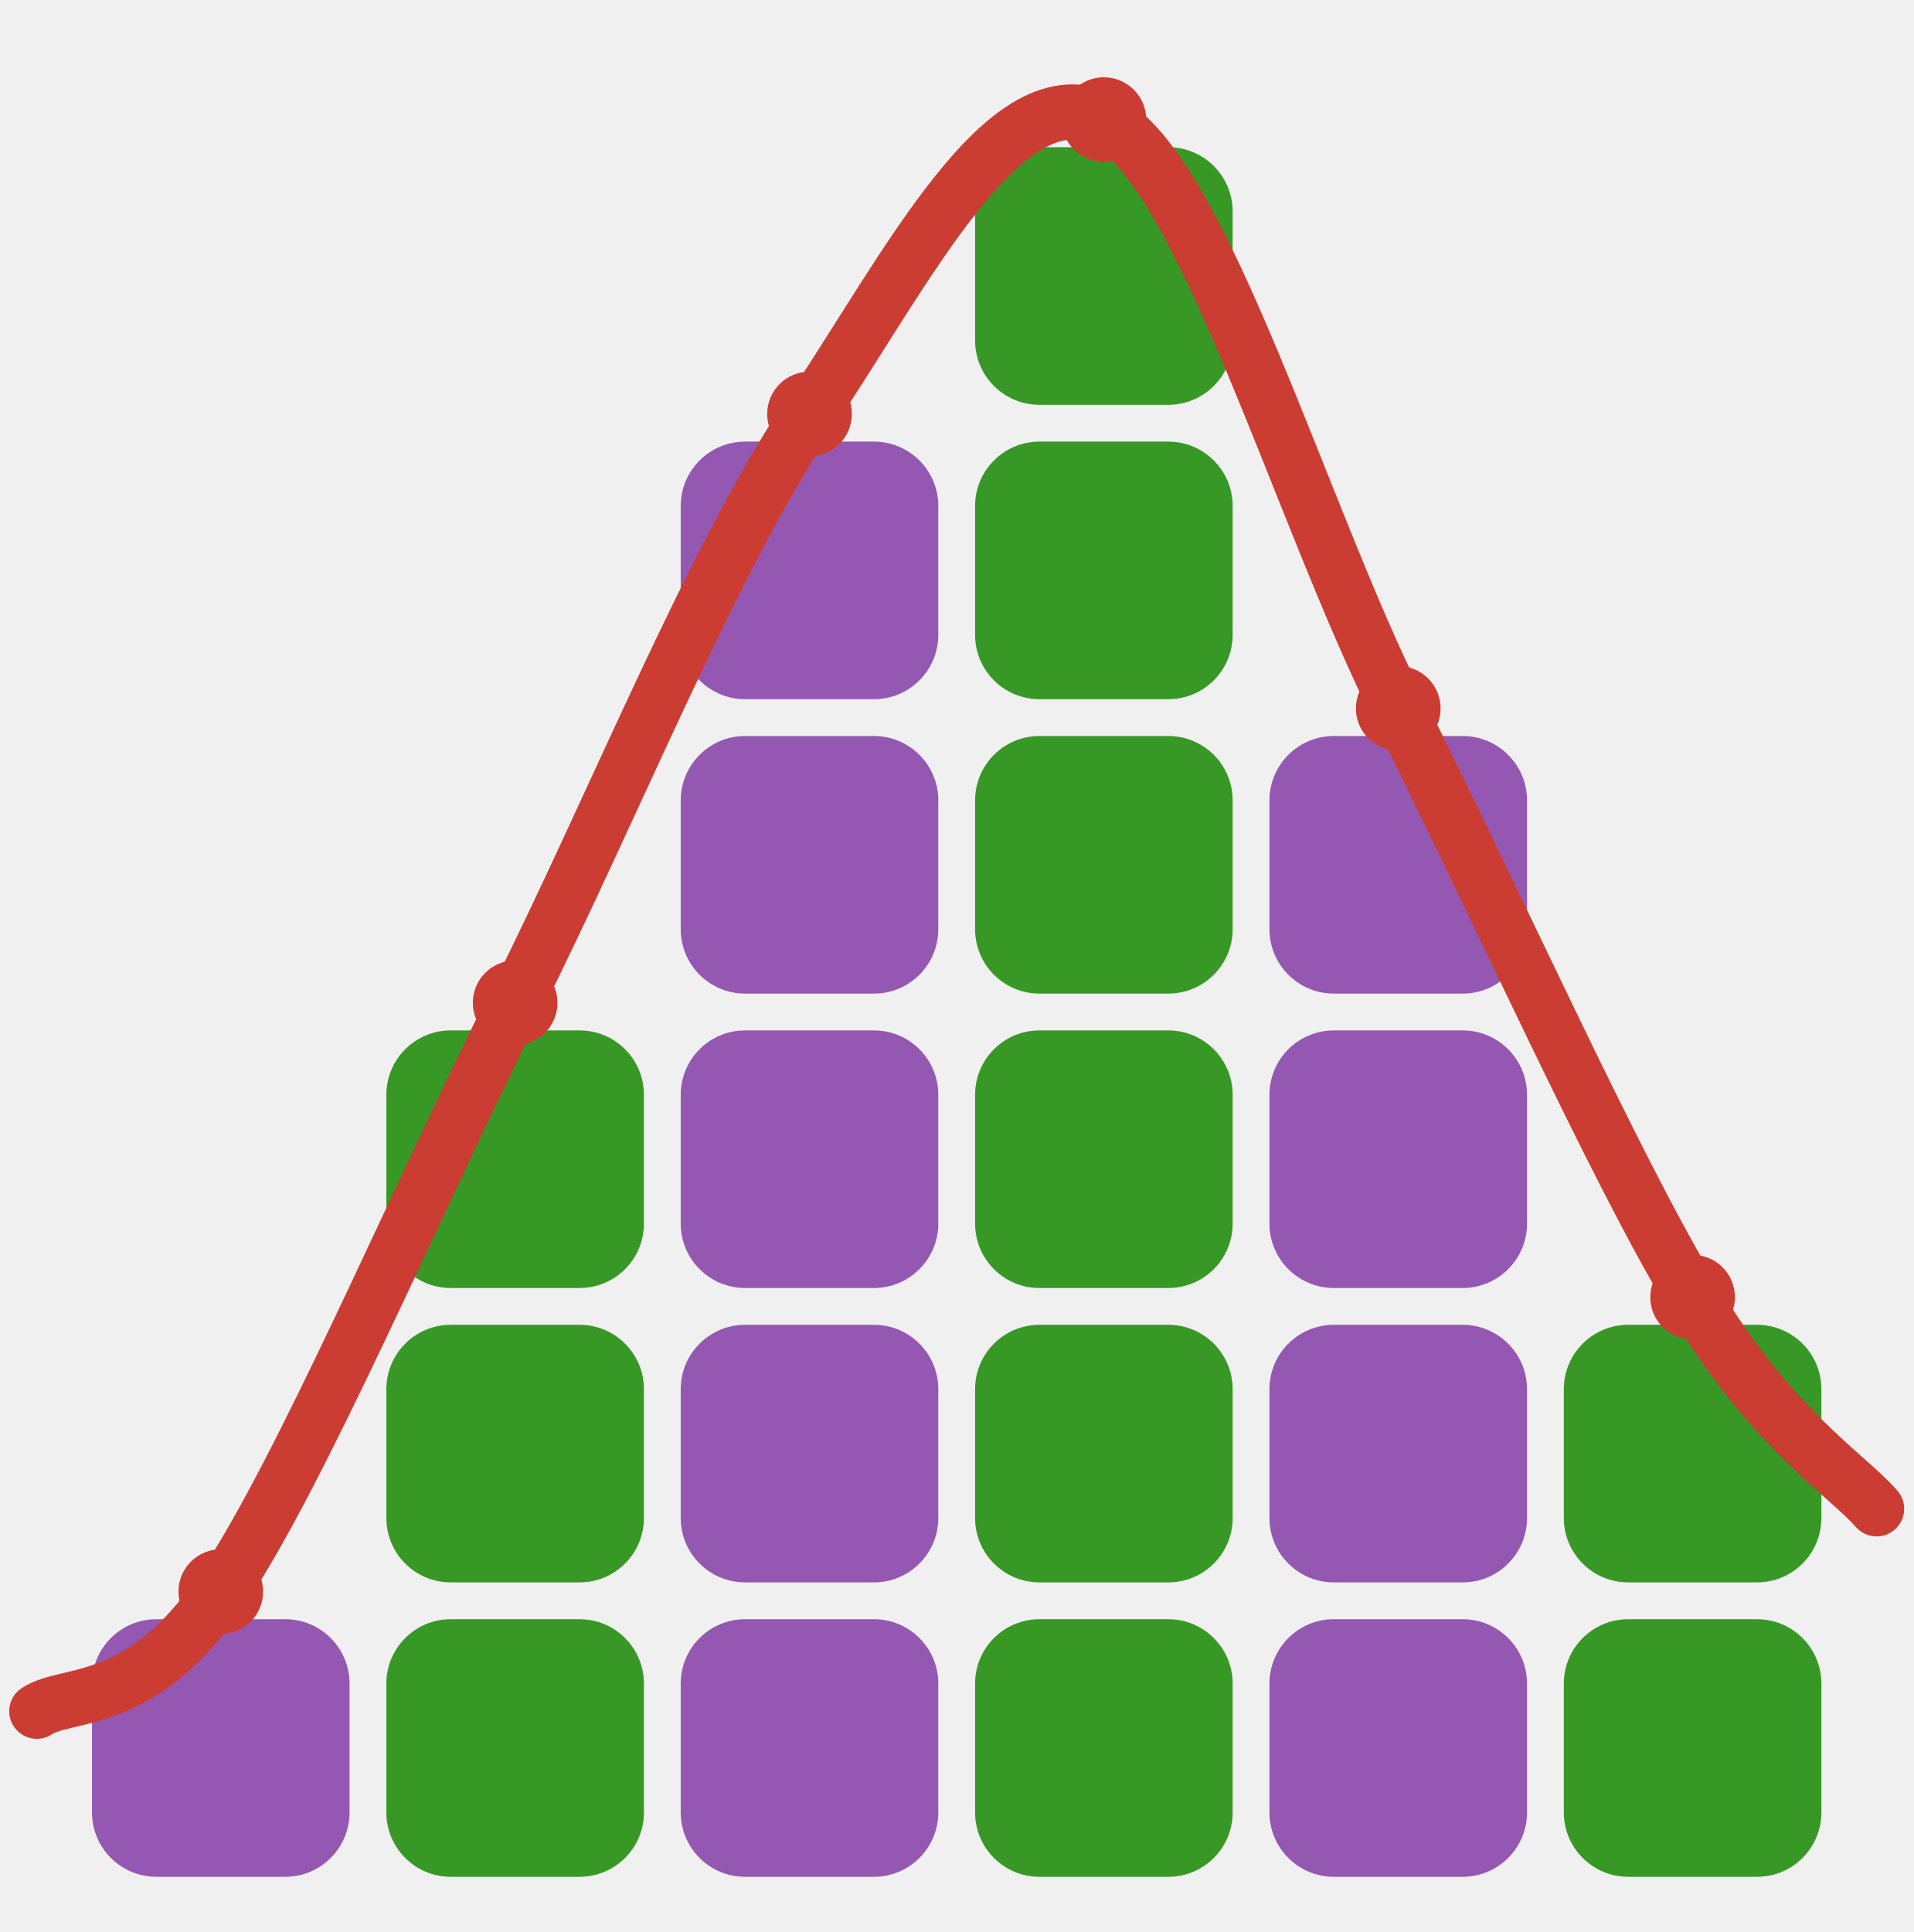
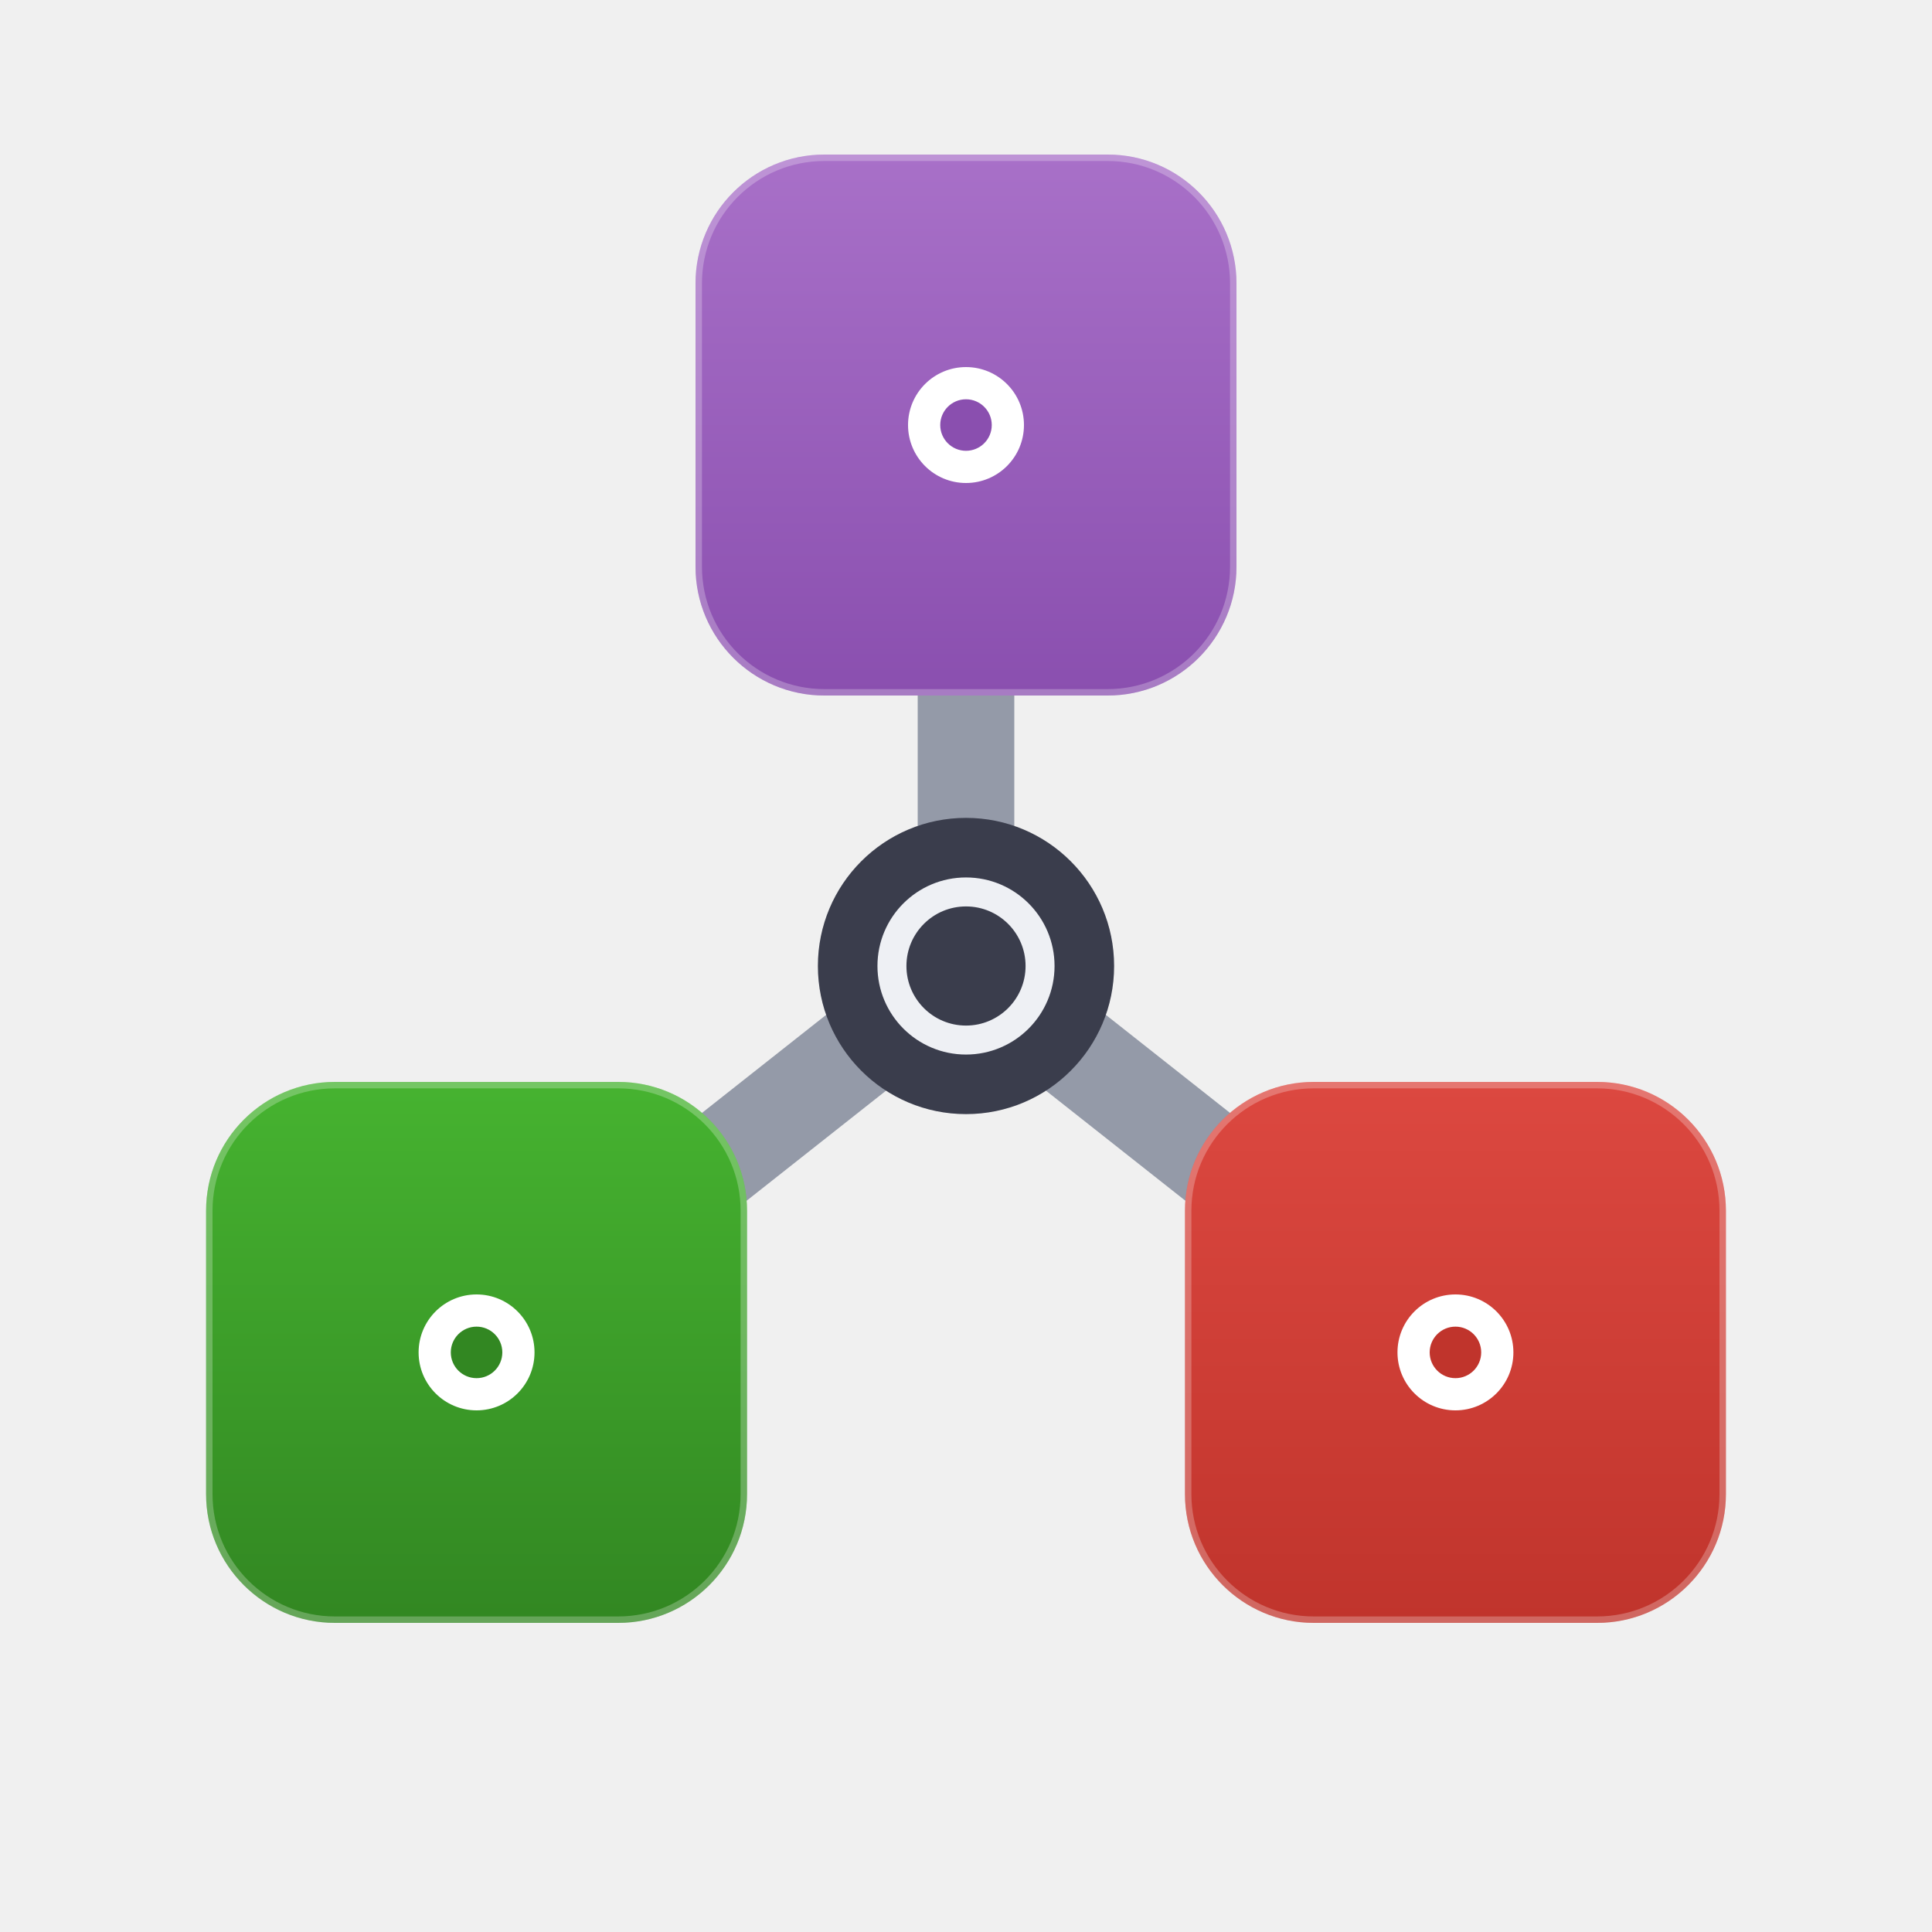
- <svg xmlns="http://www.w3.org/2000/svg" viewBox="0 0 208 210" role="img" aria-label="Composable infectious-disease modelling: modular blocks tracing an epidemic curve">
-   <rect x="10" y="176" width="28" height="28" rx="7" ry="7" fill="#9558B2" />
-   <rect x="42" y="176" width="28" height="28" rx="7" ry="7" fill="#389826" />
-   <rect x="42" y="144" width="28" height="28" rx="7" ry="7" fill="#389826" />
-   <rect x="42" y="112" width="28" height="28" rx="7" ry="7" fill="#389826" />
-   <rect x="74" y="176" width="28" height="28" rx="7" ry="7" fill="#9558B2" />
-   <rect x="74" y="144" width="28" height="28" rx="7" ry="7" fill="#9558B2" />
-   <rect x="74" y="112" width="28" height="28" rx="7" ry="7" fill="#9558B2" />
-   <rect x="74" y="80" width="28" height="28" rx="7" ry="7" fill="#9558B2" />
-   <rect x="74" y="48" width="28" height="28" rx="7" ry="7" fill="#9558B2" />
-   <rect x="106" y="176" width="28" height="28" rx="7" ry="7" fill="#389826" />
-   <rect x="106" y="144" width="28" height="28" rx="7" ry="7" fill="#389826" />
-   <rect x="106" y="112" width="28" height="28" rx="7" ry="7" fill="#389826" />
-   <rect x="106" y="80" width="28" height="28" rx="7" ry="7" fill="#389826" />
-   <rect x="106" y="48" width="28" height="28" rx="7" ry="7" fill="#389826" />
-   <rect x="106" y="16" width="28" height="28" rx="7" ry="7" fill="#389826" />
-   <rect x="138" y="176" width="28" height="28" rx="7" ry="7" fill="#9558B2" />
-   <rect x="138" y="144" width="28" height="28" rx="7" ry="7" fill="#9558B2" />
-   <rect x="138" y="112" width="28" height="28" rx="7" ry="7" fill="#9558B2" />
-   <rect x="138" y="80" width="28" height="28" rx="7" ry="7" fill="#9558B2" />
-   <rect x="170" y="176" width="28" height="28" rx="7" ry="7" fill="#389826" />
-   <rect x="170" y="144" width="28" height="28" rx="7" ry="7" fill="#389826" />
-   <path d="M 4.0 186.0 C 7.3 183.8 15.3 185.8 24.0 173.0 C 32.7 160.2 45.3 130.3 56.0 109.0 C 66.7 87.7 77.3 61.0 88.0 45.0 C 98.7 29.0 109.3 7.7 120.0 13.0 C 130.7 18.3 141.3 55.7 152.0 77.0 C 162.7 98.3 175.3 126.5 184.0 141.0 C 192.7 155.5 200.7 160.2 204.0 164.0" fill="none" stroke="#CB3C33" stroke-width="6" stroke-linecap="round" stroke-linejoin="round" />
-   <circle cx="24.0" cy="173.0" r="4.6" fill="#CB3C33" />
-   <circle cx="56.0" cy="109.0" r="4.6" fill="#CB3C33" />
-   <circle cx="88.0" cy="45.0" r="4.6" fill="#CB3C33" />
-   <circle cx="120.0" cy="13.0" r="4.6" fill="#CB3C33" />
-   <circle cx="152.0" cy="77.0" r="4.6" fill="#CB3C33" />
-   <circle cx="184.0" cy="141.0" r="4.6" fill="#CB3C33" />
+ <svg xmlns="http://www.w3.org/2000/svg" viewBox="0 0 300 300" fill="none">
+   <defs>
+     <linearGradient id="ppl" x1="0" y1="0" x2="0" y2="1">
+       <stop offset="0" stop-color="#a870c8" />
+       <stop offset="1" stop-color="#8a4faf" />
+     </linearGradient>
+     <linearGradient id="grn" x1="0" y1="0" x2="0" y2="1">
+       <stop offset="0" stop-color="#46b330" />
+       <stop offset="1" stop-color="#328722" />
+     </linearGradient>
+     <linearGradient id="red" x1="0" y1="0" x2="0" y2="1">
+       <stop offset="0" stop-color="#dc4840" />
+       <stop offset="1" stop-color="#c0342c" />
+     </linearGradient>
+   </defs>
+   <g stroke="#949aa8" stroke-width="15" stroke-linecap="round">
+     <line x1="150" y1="150" x2="150" y2="66" />
+     <line x1="150" y1="150" x2="74" y2="210" />
+     <line x1="150" y1="150" x2="226" y2="210" />
+   </g>
+   <circle cx="150" cy="150" r="23" fill="#3a3d4c" />
+   <circle cx="150" cy="150" r="11.5" fill="none" stroke="#eef0f4" stroke-width="4.5" />
+   <g>
+     <rect x="108" y="24" width="84" height="84" rx="20" fill="url(#ppl)" />
+     <rect x="108.5" y="24.5" width="83" height="83" rx="19.5" fill="none" stroke="#fff" stroke-opacity=".25" />
+     <circle cx="150" cy="66" r="9" fill="#fff" />
+     <circle cx="150" cy="66" r="4" fill="#8a4faf" />
+   </g>
+   <g>
+     <rect x="32" y="168" width="84" height="84" rx="20" fill="url(#grn)" />
+     <rect x="32.5" y="168.5" width="83" height="83" rx="19.5" fill="none" stroke="#fff" stroke-opacity=".25" />
+     <circle cx="74" cy="210" r="9" fill="#fff" />
+     <circle cx="74" cy="210" r="4" fill="#328722" />
+   </g>
+   <g>
+     <rect x="184" y="168" width="84" height="84" rx="20" fill="url(#red)" />
+     <rect x="184.5" y="168.5" width="83" height="83" rx="19.5" fill="none" stroke="#fff" stroke-opacity=".25" />
+     <circle cx="226" cy="210" r="9" fill="#fff" />
+     <circle cx="226" cy="210" r="4" fill="#c0342c" />
+   </g>
</svg>
